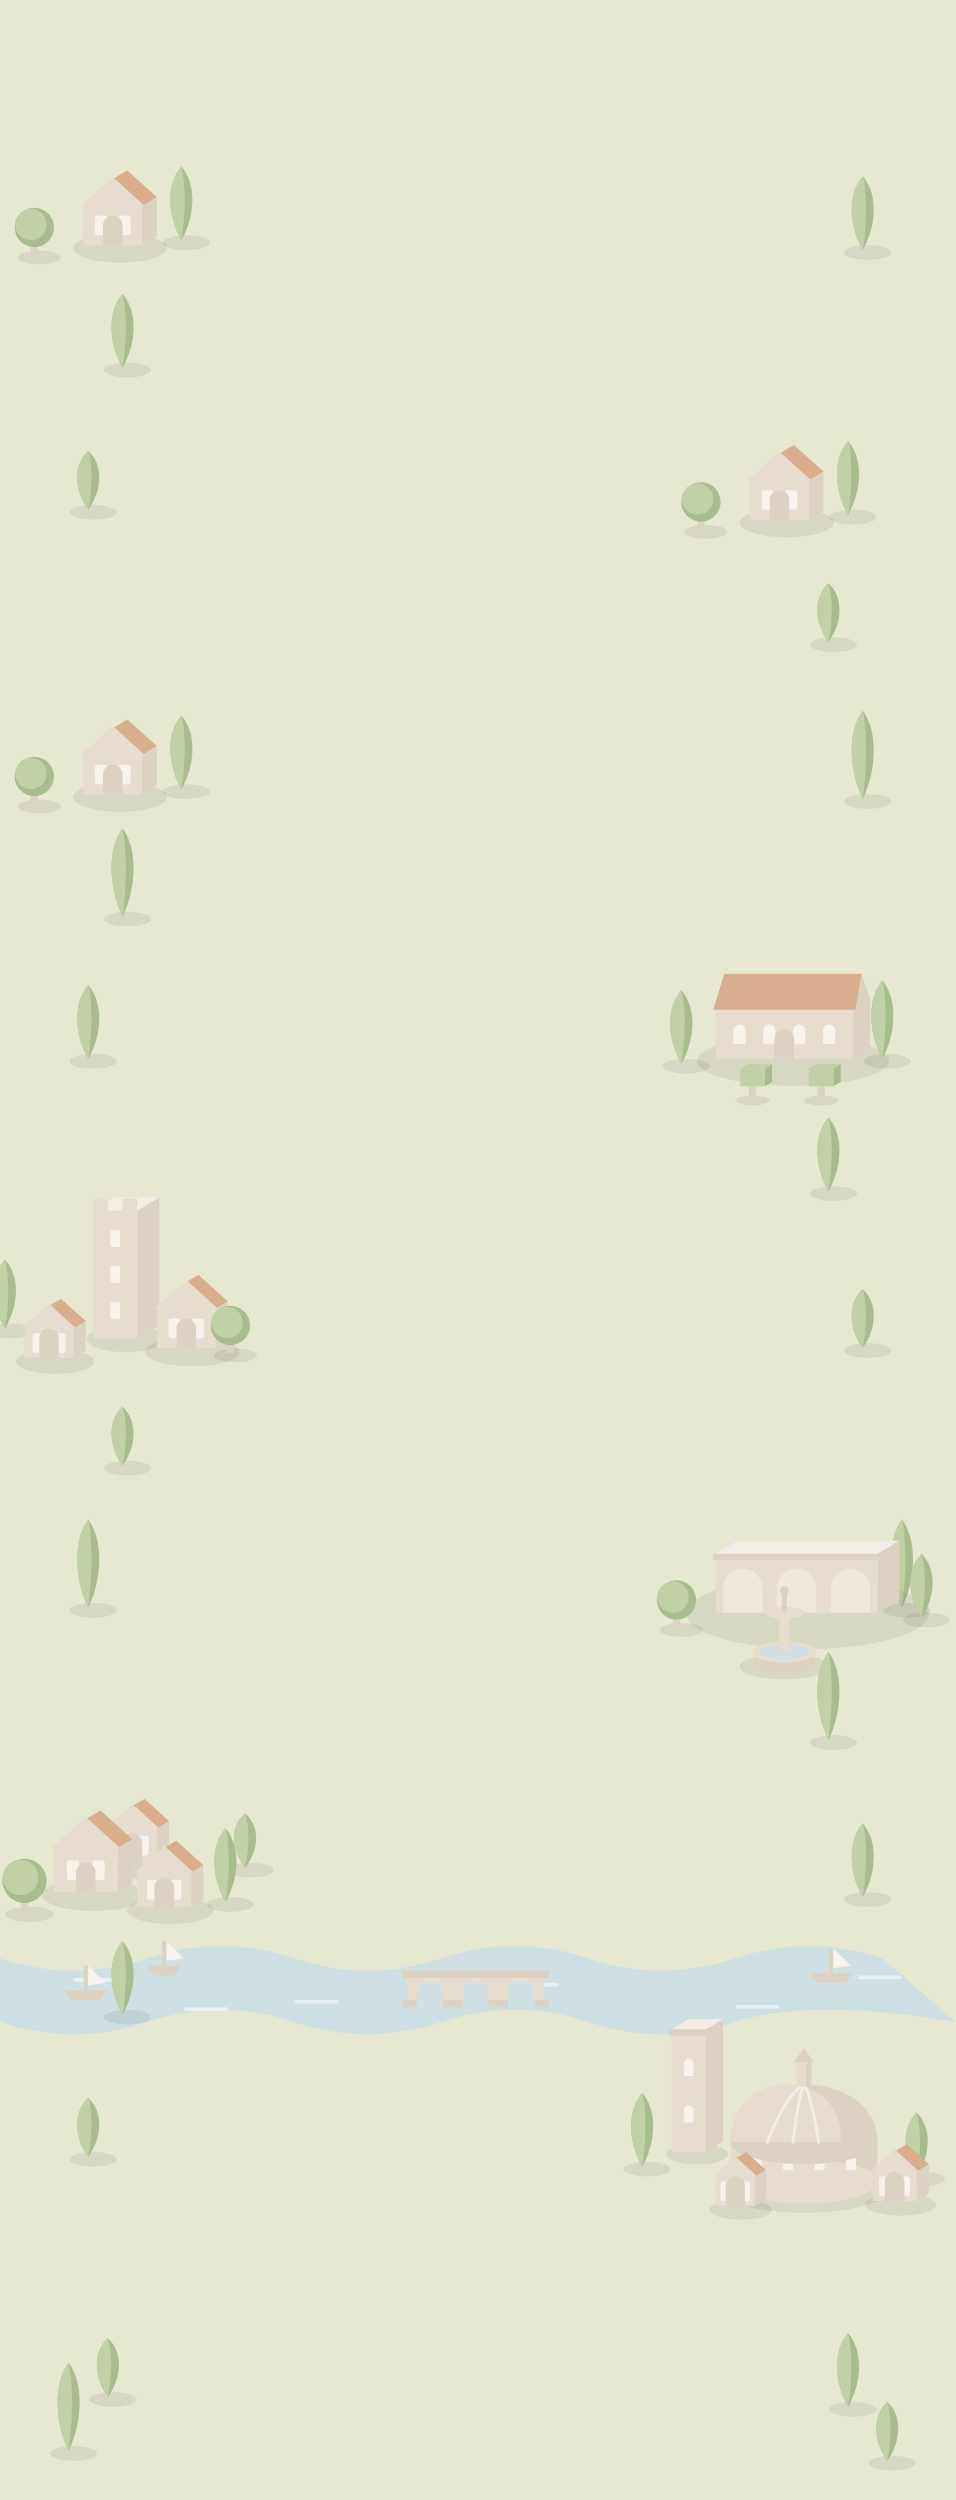
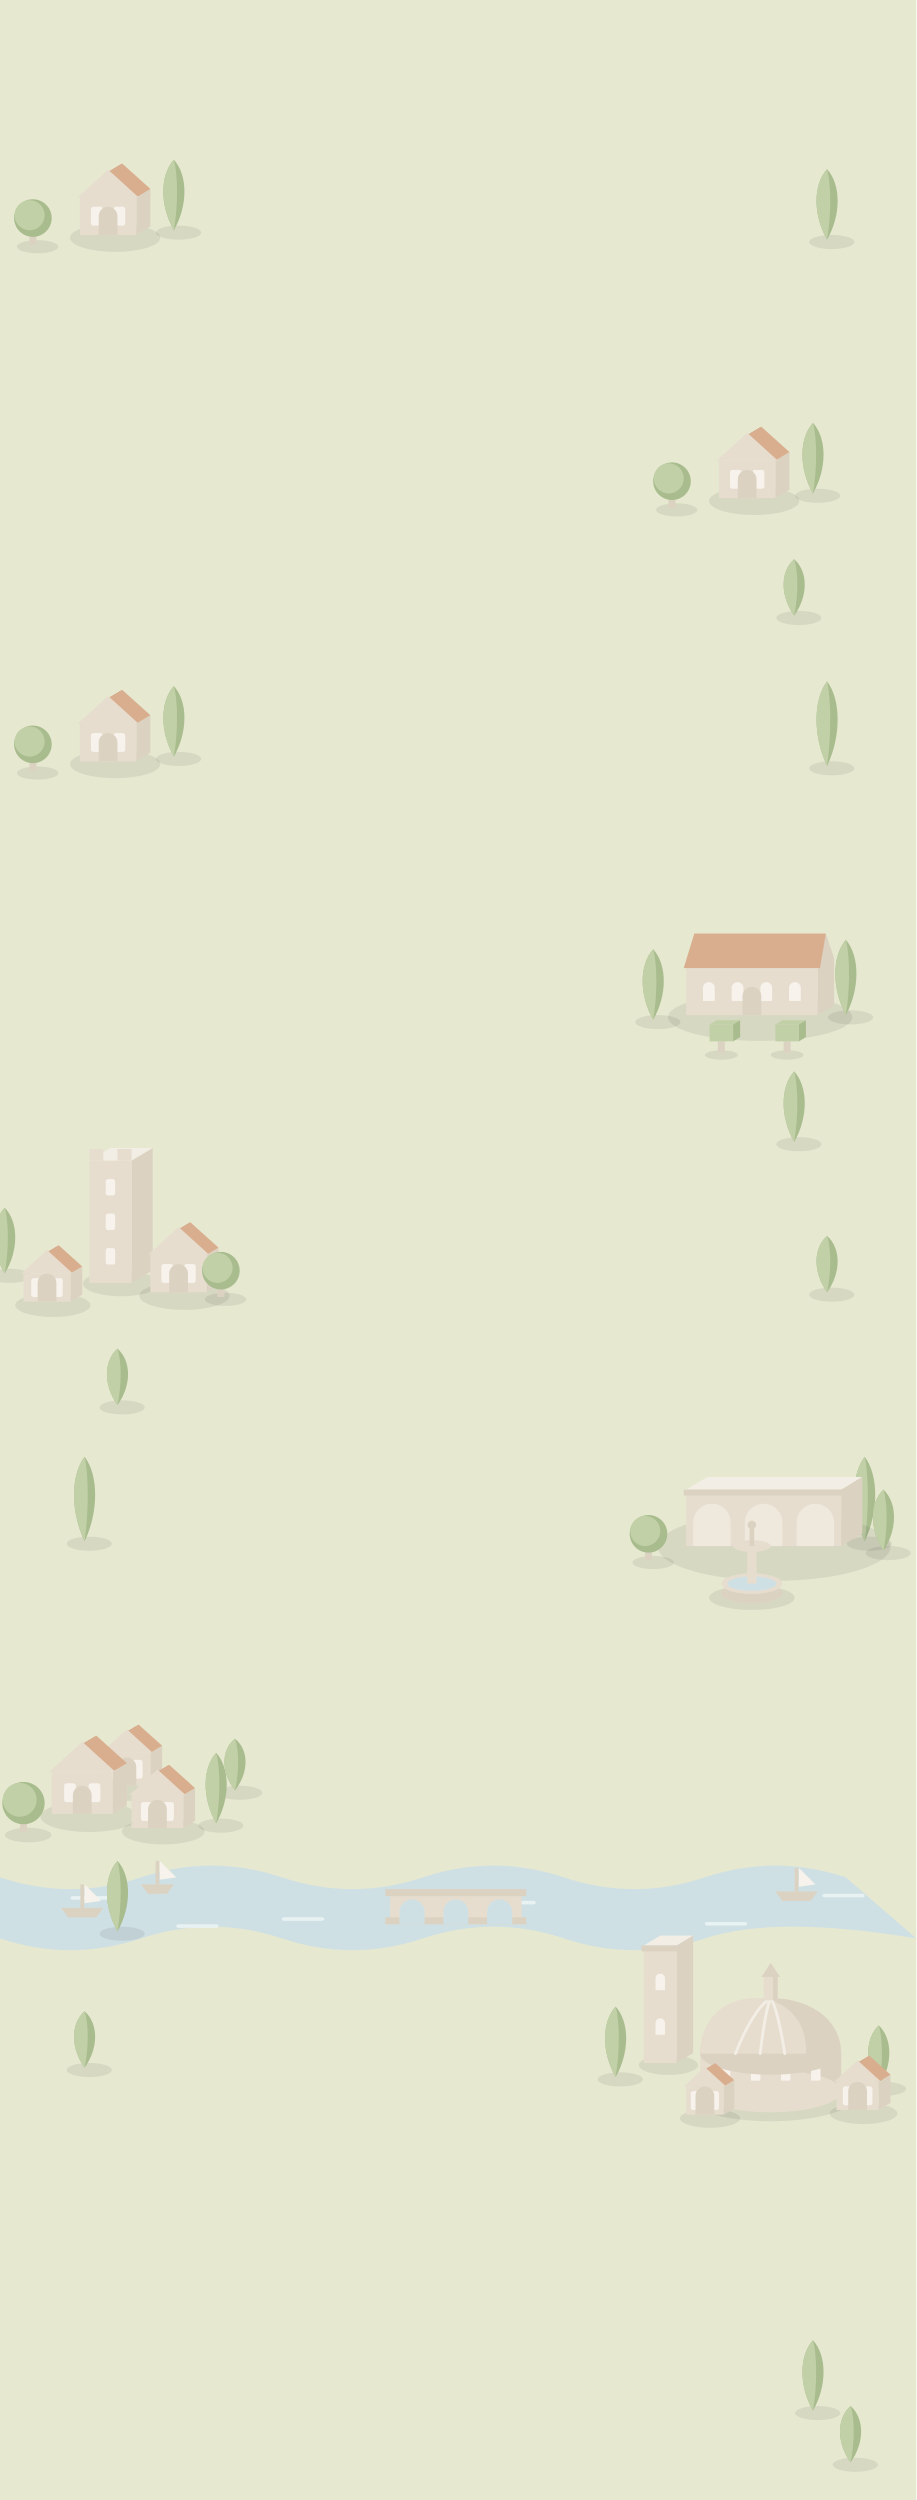
- <svg xmlns="http://www.w3.org/2000/svg" viewBox="0 0 390 1020" width="390" height="1020" data-points="120,868 268,756 130,644 274,532 118,420 270,308 126,196 272,84">
+ <svg xmlns="http://www.w3.org/2000/svg" viewBox="0 0 390 1064" width="390" height="1064" data-points="120,868 268,756 130,644 274,532 118,420 270,308 126,196 272,84">
  <style>.tint{fill:#e6e8d0}.c0{fill:#efe8dd}.s-c0{stroke:#efe8dd}.c1{fill:#e6ddcf}.s-c1{stroke:#e6ddcf}.c2{fill:#dcd2c2}.s-c2{stroke:#dcd2c2}.c3{fill:#f3eee5}.s-c3{stroke:#f3eee5}.c4{fill:#f7f3ec}.s-c4{stroke:#f7f3ec}.c5{fill:#d9ae8e}.s-c5{stroke:#d9ae8e}.c6{fill:#c8957a}.s-c6{stroke:#c8957a}.c7{fill:#cdc9d2}.s-c7{stroke:#cdc9d2}.c8{fill:#b6b1bd}.s-c8{stroke:#b6b1bd}.c9{fill:#c2d0a8}.s-c9{stroke:#c2d0a8}.c10{fill:#a8bc8e}.s-c10{stroke:#a8bc8e}.c11{fill:#cfe0e4}.s-c11{stroke:#cfe0e4}.c12{fill:#e9f2f3}.s-c12{stroke:#e9f2f3}.c13{fill:rgba(35, 32, 28, .08)}.s-c13{stroke:rgba(35, 32, 28, .08)}.c14{fill:#e9b97c}.s-c14{stroke:#e9b97c}.c15{fill:#e6d9b8}.s-c15{stroke:#e6d9b8}.c16{fill:#d9c9a3}.s-c16{stroke:#d9c9a3}.c17{fill:#e3d8ac}.s-c17{stroke:#e3d8ac}.c18{fill:#d4c694}.s-c18{stroke:#d4c694}.c19{fill:#e9dba0}.s-c19{stroke:#e9dba0}.c20{fill:#d9c884}.s-c20{stroke:#d9c884}.c21{fill:#e2c25e}.s-c21{stroke:#e2c25e}.c22{fill:#ebd38a}.s-c22{stroke:#ebd38a}.c23{fill:#e7c98a}.s-c23{stroke:#e7c98a}@media(prefers-color-scheme:dark){.tint{fill:#23251b}.c0{fill:#2c2721}.s-c0{stroke:#2c2721}.c1{fill:#373129}.s-c1{stroke:#373129}.c2{fill:#2d2823}.s-c2{stroke:#2d2823}.c3{fill:#433c33}.s-c3{stroke:#433c33}.c4{fill:#8b7146}.s-c4{stroke:#8b7146}.c5{fill:#5c4136}.s-c5{stroke:#5c4136}.c6{fill:#4b342b}.s-c6{stroke:#4b342b}.c7{fill:#3c3b42}.s-c7{stroke:#3c3b42}.c8{fill:#2f2e35}.s-c8{stroke:#2f2e35}.c9{fill:#3f4b34}.s-c9{stroke:#3f4b34}.c10{fill:#33402a}.s-c10{stroke:#33402a}.c11{fill:#2a3a40}.s-c11{stroke:#2a3a40}.c12{fill:#354850}.s-c12{stroke:#354850}.c13{fill:rgba(0, 0, 0, .28)}.s-c13{stroke:rgba(0, 0, 0, .28)}.c14{fill:#8c6a44}.s-c14{stroke:#8c6a44}.c15{fill:#58492f}.s-c15{stroke:#58492f}.c16{fill:#4a3d28}.s-c16{stroke:#4a3d28}.c17{fill:#4a4430}.s-c17{stroke:#4a4430}.c18{fill:#403a27}.s-c18{stroke:#403a27}.c19{fill:#55502f}.s-c19{stroke:#55502f}.c20{fill:#4a4528}.s-c20{stroke:#4a4528}.c21{fill:#8f7430}.s-c21{stroke:#8f7430}.c22{fill:#a3863c}.s-c22{stroke:#a3863c}.c23{fill:#7a6236}.s-c23{stroke:#7a6236}}</style>
-   <rect x="0" y="0" width="390" height="1020" class="tint" />
+   <rect x="0" y="0" width="390" height="1064" class="tint" />
  <ellipse cx="76" cy="99" rx="9.6" ry="3" class="c13" />
  <path d="M74 98C68 87.5 68 74.6 74 68C80 74.6 80 87.5 74 98Z" class="c10" />
  <path d="M74 98C68 87.5 68 74.6 74 68C75.8 74.6 75.8 87.5 74 98Z" class="c9" />
  <ellipse cx="49" cy="101.2" rx="19.2" ry="6" class="c13" />
  <path d="M46 73.2 L34 84 L40 80.4 L52 69.6Z" class="c6" />
  <path d="M58 100 L58 84 L64 80.4 L64 96.4Z" class="c2" />
  <path d="M46 73.2 L58 84 L64 80.4 L52 69.6Z" class="c5" />
  <rect x="34" y="84" width="24" height="16" class="c1" />
  <path d="M33 84 L46 72.2 L59 84Z" class="c1" />
  <rect x="38.7" y="88" width="5" height="8" class="c4" rx="1" />
  <rect x="48.3" y="88" width="5" height="8" class="c4" rx="1" />
  <path d="M42 100V92a4 4 0 0 1 8 0V100Z" class="c2" />
  <ellipse cx="354" cy="103" rx="9.6" ry="3" class="c13" />
  <path d="M352 102C346 91.5 346 78.6 352 72C358 78.6 358 91.5 352 102Z" class="c10" />
  <path d="M352 102C346 91.5 346 78.6 352 72C353.8 78.6 353.8 91.5 352 102Z" class="c9" />
  <ellipse cx="16" cy="105" rx="8.8" ry="2.8" class="c13" />
  <rect x="12.5" y="96.8" width="3" height="7.2" class="c2" />
  <circle cx="14" cy="92.8" r="8" class="c10" />
  <circle cx="12.6" cy="91.6" r="6.4" class="c9" />
-   <ellipse cx="52" cy="151" rx="9.6" ry="3" class="c13" />
-   <path d="M50 150C44 139.5 44 126.6 50 120C56 126.6 56 139.5 50 150Z" class="c10" />
-   <path d="M50 150C44 139.5 44 126.6 50 120C51.8 126.6 51.8 139.5 50 150Z" class="c9" />
-   <ellipse cx="38" cy="209" rx="9.6" ry="3" class="c13" />
-   <path d="M36 208C30 199.6 30 189.3 36 184C42 189.3 42 199.6 36 208Z" class="c10" />
-   <path d="M36 208C30 199.6 30 189.3 36 184C37.8 189.3 37.8 199.6 36 208Z" class="c9" />
  <ellipse cx="348" cy="211" rx="9.6" ry="3" class="c13" />
  <path d="M346 210C340 199.5 340 186.6 346 180C352 186.6 352 199.5 346 210Z" class="c10" />
  <path d="M346 210C340 199.5 340 186.6 346 180C347.8 186.6 347.8 199.5 346 210Z" class="c9" />
  <ellipse cx="321" cy="213.2" rx="19.2" ry="6" class="c13" />
  <path d="M318 185.2 L306 196 L312 192.4 L324 181.6Z" class="c6" />
  <path d="M330 212 L330 196 L336 192.4 L336 208.4Z" class="c2" />
  <path d="M318 185.2 L330 196 L336 192.4 L324 181.6Z" class="c5" />
  <rect x="306" y="196" width="24" height="16" class="c1" />
  <path d="M305 196 L318 184.2 L331 196Z" class="c1" />
  <rect x="310.7" y="200" width="5" height="8" class="c4" rx="1" />
  <rect x="320.3" y="200" width="5" height="8" class="c4" rx="1" />
  <path d="M314 212V204a4 4 0 0 1 8 0V212Z" class="c2" />
  <ellipse cx="288" cy="217" rx="8.8" ry="2.8" class="c13" />
  <rect x="284.5" y="208.8" width="3" height="7.2" class="c2" />
  <circle cx="286" cy="204.8" r="8" class="c10" />
  <circle cx="284.6" cy="203.6" r="6.4" class="c9" />
  <ellipse cx="340" cy="263" rx="9.6" ry="3" class="c13" />
  <path d="M338 262C332 253.6 332 243.3 338 238C344 243.3 344 253.6 338 262Z" class="c10" />
  <path d="M338 262C332 253.6 332 243.3 338 238C339.8 243.3 339.8 253.6 338 262Z" class="c9" />
  <ellipse cx="76" cy="323" rx="9.6" ry="3" class="c13" />
  <path d="M74 322C68 311.5 68 298.6 74 292C80 298.6 80 311.5 74 322Z" class="c10" />
  <path d="M74 322C68 311.5 68 298.6 74 292C75.8 298.6 75.8 311.5 74 322Z" class="c9" />
  <ellipse cx="49" cy="325.2" rx="19.2" ry="6" class="c13" />
  <path d="M46 297.2 L34 308 L40 304.4 L52 293.6Z" class="c6" />
  <path d="M58 324 L58 308 L64 304.4 L64 320.4Z" class="c2" />
  <path d="M46 297.2 L58 308 L64 304.4 L52 293.6Z" class="c5" />
  <rect x="34" y="308" width="24" height="16" class="c1" />
  <path d="M33 308 L46 296.2 L59 308Z" class="c1" />
  <rect x="38.7" y="312" width="5" height="8" class="c4" rx="1" />
  <rect x="48.3" y="312" width="5" height="8" class="c4" rx="1" />
  <path d="M42 324V316a4 4 0 0 1 8 0V324Z" class="c2" />
  <ellipse cx="354" cy="327" rx="9.6" ry="3" class="c13" />
  <path d="M352 326C346 313.4 346 297.9 352 290C358 297.9 358 313.4 352 326Z" class="c10" />
  <path d="M352 326C346 313.4 346 297.9 352 290C353.8 297.9 353.8 313.4 352 326Z" class="c9" />
  <ellipse cx="16" cy="329" rx="8.8" ry="2.8" class="c13" />
  <rect x="12.5" y="320.8" width="3" height="7.2" class="c2" />
  <circle cx="14" cy="316.8" r="8" class="c10" />
  <circle cx="12.6" cy="315.6" r="6.4" class="c9" />
-   <ellipse cx="52" cy="375" rx="9.6" ry="3" class="c13" />
-   <path d="M50 374C44 361.4 44 345.9 50 338C56 345.9 56 361.4 50 374Z" class="c10" />
-   <path d="M50 374C44 361.4 44 345.9 50 338C51.8 345.9 51.8 361.4 50 374Z" class="c9" />
  <ellipse cx="323.5" cy="432.9" rx="39.2" ry="10.1" class="c13" />
  <path d="M348 432 L348 412 L351.5 397.3 L355 407.8 L355 427.8Z" class="c2" />
  <rect x="292" y="412" width="56" height="20" class="c1" />
  <path d="M291 412 L349 412 L351.5 397.3 L295.5 397.3Z" class="c5" />
  <path d="M299.2 426V420.5a2.5 2.5 0 0 1 5 0V426Z" class="c4" />
  <path d="M311.4 426V420.5a2.5 2.5 0 0 1 5 0V426Z" class="c4" />
  <path d="M323.6 426V420.5a2.5 2.5 0 0 1 5 0V426Z" class="c4" />
  <path d="M335.8 426V420.5a2.5 2.5 0 0 1 5 0V426Z" class="c4" />
  <path d="M316 432V424a4 4 0 0 1 8 0V432Z" class="c2" />
  <ellipse cx="362" cy="433" rx="9.6" ry="3" class="c13" />
  <path d="M360 432C354 420.8 354 407 360 400C366 407 366 420.8 360 432Z" class="c10" />
  <path d="M360 432C354 420.8 354 407 360 400C361.8 407 361.8 420.8 360 432Z" class="c9" />
-   <ellipse cx="38" cy="433" rx="9.6" ry="3" class="c13" />
-   <path d="M36 432C30 421.5 30 408.6 36 402C42 408.6 42 421.5 36 432Z" class="c10" />
-   <path d="M36 432C30 421.5 30 408.6 36 402C37.8 408.6 37.8 421.5 36 432Z" class="c9" />
  <ellipse cx="280" cy="435" rx="9.6" ry="3" class="c13" />
  <path d="M278 434C272 423.5 272 410.6 278 404C284 410.6 284 423.5 278 434Z" class="c10" />
  <path d="M278 434C272 423.5 272 410.6 278 404C279.8 410.6 279.8 423.5 278 434Z" class="c9" />
  <ellipse cx="307" cy="449" rx="7" ry="2" class="c13" />
  <rect x="305.5" y="443.2" width="3" height="4.8" class="c2" />
  <path d="M302 436 L312 436 L315 434.2 L305 434.2Z" class="c9" />
  <path d="M312 443.2 L312 436 L315 434.2 L315 441.4Z" class="c10" />
  <rect x="302" y="436" width="10" height="7.2" class="c9" />
  <ellipse cx="335" cy="449" rx="7" ry="2" class="c13" />
  <rect x="333.5" y="443.2" width="3" height="4.8" class="c2" />
  <path d="M330 436 L340 436 L343 434.2 L333 434.2Z" class="c9" />
  <path d="M340 443.2 L340 436 L343 434.2 L343 441.4Z" class="c10" />
  <rect x="330" y="436" width="10" height="7.2" class="c9" />
  <ellipse cx="340" cy="487" rx="9.6" ry="3" class="c13" />
  <path d="M338 486C332 475.5 332 462.6 338 456C344 462.6 344 475.5 338 486Z" class="c10" />
  <path d="M338 486C332 475.5 332 462.6 338 456C339.8 462.6 339.8 475.5 338 486Z" class="c9" />
  <ellipse cx="4" cy="543" rx="9.6" ry="3" class="c13" />
  <path d="M2 542C-4 532.2 -4 520.2 2 514C8 520.2 8 532.2 2 542Z" class="c10" />
  <path d="M2 542C-4 532.2 -4 520.2 2 514C3.8 520.2 3.8 532.2 2 542Z" class="c9" />
  <ellipse cx="51.5" cy="546.3" rx="16.2" ry="5.4" class="c13" />
  <path d="M38 494 L56 494 L65 488.6 L47 488.6Z" class="c3" />
  <path d="M56 546 L56 494 L65 488.6 L65 540.6Z" class="c2" />
  <rect x="38" y="494" width="18" height="52" class="c1" />
  <rect x="45" y="501.8" width="4" height="7" class="c4" rx="1" />
  <rect x="45" y="516.5" width="4" height="7" class="c4" rx="1" />
  <rect x="45" y="531.2" width="4" height="7" class="c4" rx="1" />
  <rect x="38" y="489" width="6" height="5" class="c1" />
  <rect x="50" y="489" width="6" height="5" class="c1" />
  <ellipse cx="78.5" cy="551.5" rx="19.2" ry="6" class="c13" />
  <path d="M76 523.2 L64 534 L69 531 L81 520.2Z" class="c6" />
  <path d="M88 550 L88 534 L93 531 L93 547Z" class="c2" />
  <path d="M76 523.2 L88 534 L93 531 L81 520.2Z" class="c5" />
  <rect x="64" y="534" width="24" height="16" class="c1" />
  <path d="M63 534 L76 522.2 L89 534Z" class="c1" />
  <rect x="68.7" y="538" width="5" height="8" class="c4" rx="1" />
  <rect x="78.3" y="538" width="5" height="8" class="c4" rx="1" />
  <path d="M72 550V542a4 4 0 0 1 8 0V550Z" class="c2" />
  <ellipse cx="354" cy="551" rx="9.6" ry="3" class="c13" />
  <path d="M352 550C346 541.6 346 531.3 352 526C358 531.3 358 541.6 352 550Z" class="c10" />
  <path d="M352 550C346 541.6 346 531.3 352 526C353.8 531.3 353.8 541.6 352 550Z" class="c9" />
  <ellipse cx="96" cy="553" rx="8.8" ry="2.8" class="c13" />
  <rect x="92.5" y="544.8" width="3" height="7.2" class="c2" />
  <circle cx="94" cy="540.8" r="8" class="c10" />
  <circle cx="92.6" cy="539.6" r="6.4" class="c9" />
  <ellipse cx="22.5" cy="555.5" rx="16" ry="5" class="c13" />
  <path d="M20 533 L10 542 L15 539 L25 530Z" class="c6" />
  <path d="M30 554 L30 542 L35 539 L35 551Z" class="c2" />
  <path d="M20 533 L30 542 L35 539 L25 530Z" class="c5" />
  <rect x="10" y="542" width="20" height="12" class="c1" />
  <path d="M9 542 L20 532 L31 542Z" class="c1" />
  <rect x="13.3" y="544" width="5" height="8" class="c4" rx="1" />
  <rect x="21.7" y="544" width="5" height="8" class="c4" rx="1" />
  <path d="M16 554V546a4 4 0 0 1 8 0V554Z" class="c2" />
  <ellipse cx="52" cy="599" rx="9.6" ry="3" class="c13" />
  <path d="M50 598C44 589.6 44 579.3 50 574C56 579.3 56 589.6 50 598Z" class="c10" />
  <path d="M50 598C44 589.6 44 579.3 50 574C51.8 579.3 51.8 589.6 50 598Z" class="c9" />
  <path d="M0 799Q30 809 60 799Q90 789 120 799Q150 809 180 799Q210 789 240 799Q270 809 300 799Q330 789 360 799L390 825Q330 815 300 825Q270 835 240 825Q210 815 180 825Q150 835 120 825Q90 815 60 825Q30 835 0 825Z" class="c11" />
  <rect x="30" y="807" width="18" height="1.5" class="c12" rx="1" />
  <rect x="120" y="816" width="18" height="1.5" class="c12" rx="1" />
  <rect x="210" y="809" width="18" height="1.5" class="c12" rx="1" />
  <rect x="300" y="818" width="18" height="1.5" class="c12" rx="1" />
  <rect x="350" y="806" width="18" height="1.5" class="c12" rx="1" />
  <rect x="75" y="819" width="18" height="1.5" class="c12" rx="1" />
  <ellipse cx="370" cy="657" rx="9.6" ry="3" class="c13" />
  <path d="M368 656C362 643.4 362 627.9 368 620C374 627.9 374 643.4 368 656Z" class="c10" />
  <path d="M368 656C362 643.4 362 627.9 368 620C369.8 627.9 369.8 643.4 368 656Z" class="c9" />
  <ellipse cx="38" cy="657" rx="9.6" ry="3" class="c13" />
  <path d="M36 656C30 643.4 30 627.9 36 620C42 627.9 42 643.4 36 656Z" class="c10" />
  <path d="M36 656C30 643.4 30 627.9 36 620C37.8 627.9 37.8 643.4 36 656Z" class="c9" />
  <ellipse cx="329.5" cy="658.3" rx="49.5" ry="14.5" class="c13" />
  <path d="M292 634 L358 634 L367 628.6 L301 628.6Z" class="c3" />
  <path d="M358 658 L358 634 L367 628.6 L367 652.6Z" class="c2" />
  <rect x="292" y="634" width="66" height="24" class="c1" />
  <rect x="291" y="634" width="68" height="2.5" class="c2" />
  <path d="M295 658V648A8 8 0 0 1 311 648V658Z" class="c0" />
  <path d="M317 658V648A8 8 0 0 1 333 648V658Z" class="c0" />
  <path d="M339 658V648A8 8 0 0 1 355 648V658Z" class="c0" />
  <ellipse cx="378" cy="661" rx="9.6" ry="3" class="c13" />
  <path d="M376 660C370 650.9 370 639.7 376 634C382 639.7 382 650.9 376 660Z" class="c10" />
  <path d="M376 660C370 650.9 370 639.7 376 634C377.8 639.7 377.8 650.9 376 660Z" class="c9" />
  <ellipse cx="278" cy="665" rx="8.8" ry="2.8" class="c13" />
  <rect x="274.5" y="656.8" width="3" height="7.2" class="c2" />
  <circle cx="276" cy="652.8" r="8" class="c10" />
  <circle cx="274.6" cy="651.6" r="6.4" class="c9" />
  <ellipse cx="320" cy="680" rx="18.2" ry="5.2" class="c13" />
  <ellipse cx="320" cy="678" rx="13" ry="4.4" class="c2" />
  <ellipse cx="320" cy="674" rx="13" ry="4.4" class="c1" />
  <ellipse cx="320" cy="674" rx="10.4" ry="3.1" class="c11" />
  <rect x="318" y="658" width="4" height="16" class="c1" />
  <ellipse cx="320" cy="658" rx="8" ry="2.5" class="c1" />
  <rect x="319" y="650" width="2" height="8" class="c2" />
  <circle cx="320" cy="649" r="1.8" class="c2" />
-   <ellipse cx="340" cy="711" rx="9.6" ry="3" class="c13" />
-   <path d="M338 710C332 697.4 332 681.9 338 674C344 681.9 344 697.4 338 710Z" class="c10" />
-   <path d="M338 710C332 697.4 332 681.9 338 674C339.8 681.9 339.8 697.4 338 710Z" class="c9" />
  <ellipse cx="56.5" cy="761.5" rx="16" ry="5" class="c13" />
  <path d="M54 737 L44 746 L49 743 L59 734Z" class="c6" />
  <path d="M64 760 L64 746 L69 743 L69 757Z" class="c2" />
  <path d="M54 737 L64 746 L69 743 L59 734Z" class="c5" />
  <rect x="44" y="746" width="20" height="14" class="c1" />
  <path d="M43 746 L54 736 L65 746Z" class="c1" />
  <rect x="47.3" y="749" width="5" height="8" class="c4" rx="1" />
  <rect x="55.7" y="749" width="5" height="8" class="c4" rx="1" />
  <path d="M50 760V752a4 4 0 0 1 8 0V760Z" class="c2" />
  <ellipse cx="102" cy="763" rx="9.6" ry="3" class="c13" />
  <path d="M100 762C94 754.3 94 744.8 100 740C106 744.8 106 754.3 100 762Z" class="c10" />
  <path d="M100 762C94 754.3 94 744.8 100 740C101.8 744.8 101.8 754.3 100 762Z" class="c9" />
  <ellipse cx="38" cy="773.2" rx="20.8" ry="6.5" class="c13" />
  <path d="M35 742.3 L22 754 L28 750.4 L41 738.7Z" class="c6" />
  <path d="M48 772 L48 754 L54 750.4 L54 768.4Z" class="c2" />
  <path d="M35 742.3 L48 754 L54 750.4 L41 738.7Z" class="c5" />
  <rect x="22" y="754" width="26" height="18" class="c1" />
  <path d="M21 754 L35 741.3 L49 754Z" class="c1" />
  <rect x="27.3" y="759" width="5" height="8" class="c4" rx="1" />
  <rect x="37.7" y="759" width="5" height="8" class="c4" rx="1" />
  <path d="M31 772V764a4 4 0 0 1 8 0V772Z" class="c2" />
-   <ellipse cx="354" cy="775" rx="9.6" ry="3" class="c13" />
-   <path d="M352 774C346 763.5 346 750.6 352 744C358 750.6 358 763.5 352 774Z" class="c10" />
-   <path d="M352 774C346 763.5 346 750.6 352 744C353.8 750.6 353.8 763.5 352 774Z" class="c9" />
  <ellipse cx="94" cy="777" rx="9.6" ry="3" class="c13" />
  <path d="M92 776C86 765.5 86 752.6 92 746C98 752.6 98 765.5 92 776Z" class="c10" />
  <path d="M92 776C86 765.5 86 752.6 92 746C93.8 752.6 93.8 765.5 92 776Z" class="c9" />
  <ellipse cx="69.5" cy="779.5" rx="17.6" ry="5.5" class="c13" />
  <path d="M67 754.1 L56 764 L61 761 L72 751.1Z" class="c6" />
  <path d="M78 778 L78 764 L83 761 L83 775Z" class="c2" />
  <path d="M67 754.1 L78 764 L83 761 L72 751.1Z" class="c5" />
  <rect x="56" y="764" width="22" height="14" class="c1" />
  <path d="M55 764 L67 753.1 L79 764Z" class="c1" />
  <rect x="60" y="767" width="5" height="8" class="c4" rx="1" />
  <rect x="69" y="767" width="5" height="8" class="c4" rx="1" />
  <path d="M63 778V770a4 4 0 0 1 8 0V778Z" class="c2" />
  <ellipse cx="12" cy="781" rx="9.9" ry="3.1" class="c13" />
  <rect x="8.5" y="771.9" width="3" height="8.1" class="c2" />
  <circle cx="10" cy="767.4" r="9" class="c10" />
  <circle cx="8.4" cy="766" r="7.2" class="c9" />
  <path d="M60 802 L63 806 L71 806 L74 802Z" class="c2" />
  <rect x="66.2" y="792" width="1.6" height="10" class="c2" />
  <path d="M68 792 L75 799 L68 800Z" class="c4" />
  <path d="M330 805 L333 809 L345 809 L348 805Z" class="c2" />
  <rect x="338.2" y="795" width="1.6" height="10" class="c2" />
  <path d="M340 795 L347 802 L340 803Z" class="c4" />
  <path d="M26 812 L29 816 L41 816 L44 812Z" class="c2" />
  <rect x="34.2" y="802" width="1.6" height="10" class="c2" />
  <path d="M36 802 L43 809 L36 810Z" class="c4" />
  <rect x="166" y="806" width="56" height="12" class="c1" />
  <rect x="164" y="804" width="60" height="3" class="c2" />
  <rect x="164" y="816" width="60" height="3" class="c2" />
  <path d="M170 819V813.7A5.3 5.3 0 0 1 180.7 813.7V819Z" class="c11" />
  <path d="M188.7 819V813.7A5.3 5.3 0 0 1 199.3 813.7V819Z" class="c11" />
  <path d="M207.3 819V813.7A5.3 5.3 0 0 1 218 813.7V819Z" class="c11" />
  <ellipse cx="52" cy="823" rx="9.6" ry="3" class="c13" />
  <path d="M50 822C44 811.5 44 798.6 50 792C56 798.6 56 811.5 50 822Z" class="c10" />
  <path d="M50 822C44 811.5 44 798.6 50 792C51.8 798.6 51.8 811.5 50 822Z" class="c9" />
  <ellipse cx="284.5" cy="878.9" rx="12.6" ry="4.2" class="c13" />
  <path d="M274 828 L288 828 L295 823.8 L281 823.8Z" class="c3" />
  <path d="M288 878 L288 828 L295 823.8 L295 873.8Z" class="c2" />
  <rect x="274" y="828" width="14" height="50" class="c1" />
  <path d="M279 847V842a2 2 0 0 1 4 0V847Z" class="c4" />
  <path d="M279 866V861a2 2 0 0 1 4 0V866Z" class="c4" />
  <rect x="273" y="828" width="16" height="2.5" class="c2" />
  <ellipse cx="38" cy="881" rx="9.6" ry="3" class="c13" />
  <path d="M36 880C30 871.6 30 861.3 36 856C42 861.3 42 871.6 36 880Z" class="c10" />
  <path d="M36 880C30 871.6 30 861.3 36 856C37.8 861.3 37.8 871.6 36 880Z" class="c9" />
  <ellipse cx="264" cy="885" rx="9.6" ry="3" class="c13" />
  <path d="M262 884C256 873.5 256 860.6 262 854C268 860.6 268 873.5 262 884Z" class="c10" />
  <path d="M262 884C256 873.5 256 860.6 262 854C263.8 860.6 263.8 873.5 262 884Z" class="c9" />
  <ellipse cx="376" cy="889" rx="9.6" ry="3" class="c13" />
  <path d="M374 888C368 878.9 368 867.7 374 862C380 867.7 380 878.9 374 888Z" class="c10" />
  <path d="M374 888C368 878.9 368 867.7 374 862C375.8 867.7 375.8 878.9 374 888Z" class="c9" />
  <ellipse cx="328" cy="892" rx="36" ry="10.8" class="c13" />
  <rect x="298" y="874" width="60" height="16" class="c1" />
  <rect x="341.5" y="874" width="16.5" height="16" class="c2" />
  <ellipse cx="328" cy="890" rx="30" ry="9" class="c1" />
  <path d="M306.8 885.5V880.5a2 2 0 0 1 4 0V885.5Z" class="c4" />
  <path d="M319.6 885.5V880.5a2 2 0 0 1 4 0V885.5Z" class="c4" />
  <path d="M332.4 885.5V880.5a2 2 0 0 1 4 0V885.5Z" class="c4" />
  <path d="M345.2 885.5V880.5a2 2 0 0 1 4 0V885.5Z" class="c4" />
  <ellipse cx="328" cy="874" rx="30" ry="9" class="c2" />
  <path d="M298 874C298 842.5 358 842.5 358 874Z" class="c2" />
  <path d="M298 874C298 842.5 344.5 842.5 343 874Z" class="c1" />
  <path d="M313 874Q320.5 855.1 328 850.4" fill="none" class="s-c3" stroke-width="1.2" stroke-linecap="round" stroke-linejoin="round" />
  <path d="M323.5 874Q325.8 855.1 328 850.4" fill="none" class="s-c3" stroke-width="1.2" stroke-linecap="round" stroke-linejoin="round" />
  <path d="M334 874Q331 855.1 328 850.4" fill="none" class="s-c3" stroke-width="1.2" stroke-linecap="round" stroke-linejoin="round" />
  <rect x="325" y="841.4" width="6" height="10" class="c1" />
  <rect x="329" y="841.4" width="2" height="10" class="c2" />
  <path d="M324 841.4 L328 835.4 L332 841.4Z" class="c2" />
  <ellipse cx="367.5" cy="899.5" rx="14.4" ry="4.5" class="c13" />
  <path d="M365 877.9 L356 886 L361 883 L370 874.9Z" class="c6" />
  <path d="M374 898 L374 886 L379 883 L379 895Z" class="c2" />
  <path d="M365 877.9 L374 886 L379 883 L370 874.9Z" class="c5" />
  <rect x="356" y="886" width="18" height="12" class="c1" />
  <path d="M355 886 L365 876.9 L375 886Z" class="c1" />
  <rect x="358.7" y="888" width="5" height="8" class="c4" rx="1" />
  <rect x="366.3" y="888" width="5" height="8" class="c4" rx="1" />
  <path d="M361 898V890a4 4 0 0 1 8 0V898Z" class="c2" />
  <ellipse cx="302.2" cy="901.6" rx="12.8" ry="4" class="c13" />
  <path d="M300 880.8 L292 888 L296.5 885.3 L304.5 878.1Z" class="c6" />
  <path d="M308 900 L308 888 L312.5 885.3 L312.5 897.3Z" class="c2" />
  <path d="M300 880.8 L308 888 L312.5 885.3 L304.5 878.1Z" class="c5" />
  <rect x="292" y="888" width="16" height="12" class="c1" />
  <path d="M291 888 L300 879.8 L309 888Z" class="c1" />
  <rect x="294" y="890" width="5" height="8" class="c4" rx="1" />
  <rect x="301" y="890" width="5" height="8" class="c4" rx="1" />
  <path d="M296 900V892a4 4 0 0 1 8 0V900Z" class="c2" />
-   <ellipse cx="46" cy="979" rx="9.6" ry="3" class="c13" />
-   <path d="M44 978C38 969.6 38 959.3 44 954C50 959.3 50 969.6 44 978Z" class="c10" />
-   <path d="M44 978C38 969.6 38 959.3 44 954C45.8 959.3 45.8 969.6 44 978Z" class="c9" />
-   <ellipse cx="348" cy="983" rx="9.6" ry="3" class="c13" />
-   <path d="M346 982C340 971.5 340 958.6 346 952C352 958.6 352 971.5 346 982Z" class="c10" />
-   <path d="M346 982C340 971.5 340 958.6 346 952C347.8 958.6 347.8 971.5 346 982Z" class="c9" />
-   <ellipse cx="30" cy="1001" rx="9.6" ry="3" class="c13" />
-   <path d="M28 1000C22 987.4 22 971.9 28 964C34 971.9 34 987.4 28 1000Z" class="c10" />
-   <path d="M28 1000C22 987.4 22 971.9 28 964C29.8 971.9 29.8 987.4 28 1000Z" class="c9" />
-   <ellipse cx="364" cy="1005" rx="9.6" ry="3" class="c13" />
-   <path d="M362 1004C356 995.6 356 985.3 362 980C368 985.3 368 995.6 362 1004Z" class="c10" />
-   <path d="M362 1004C356 995.6 356 985.3 362 980C363.8 985.3 363.8 995.6 362 1004Z" class="c9" />
+   <ellipse cx="348" cy="1027" rx="9.6" ry="3" class="c13" />
+   <path d="M346 1026C340 1015.5 340 1002.6 346 996C352 1002.6 352 1015.5 346 1026Z" class="c10" />
+   <path d="M346 1026C340 1015.5 340 1002.6 346 996C347.8 1002.6 347.8 1015.5 346 1026Z" class="c9" />
+   <ellipse cx="364" cy="1049" rx="9.6" ry="3" class="c13" />
+   <path d="M362 1048C356 1039.6 356 1029.3 362 1024C368 1029.3 368 1039.6 362 1048Z" class="c10" />
+   <path d="M362 1048C356 1039.6 356 1029.3 362 1024C363.8 1029.3 363.8 1039.6 362 1048Z" class="c9" />
</svg>
